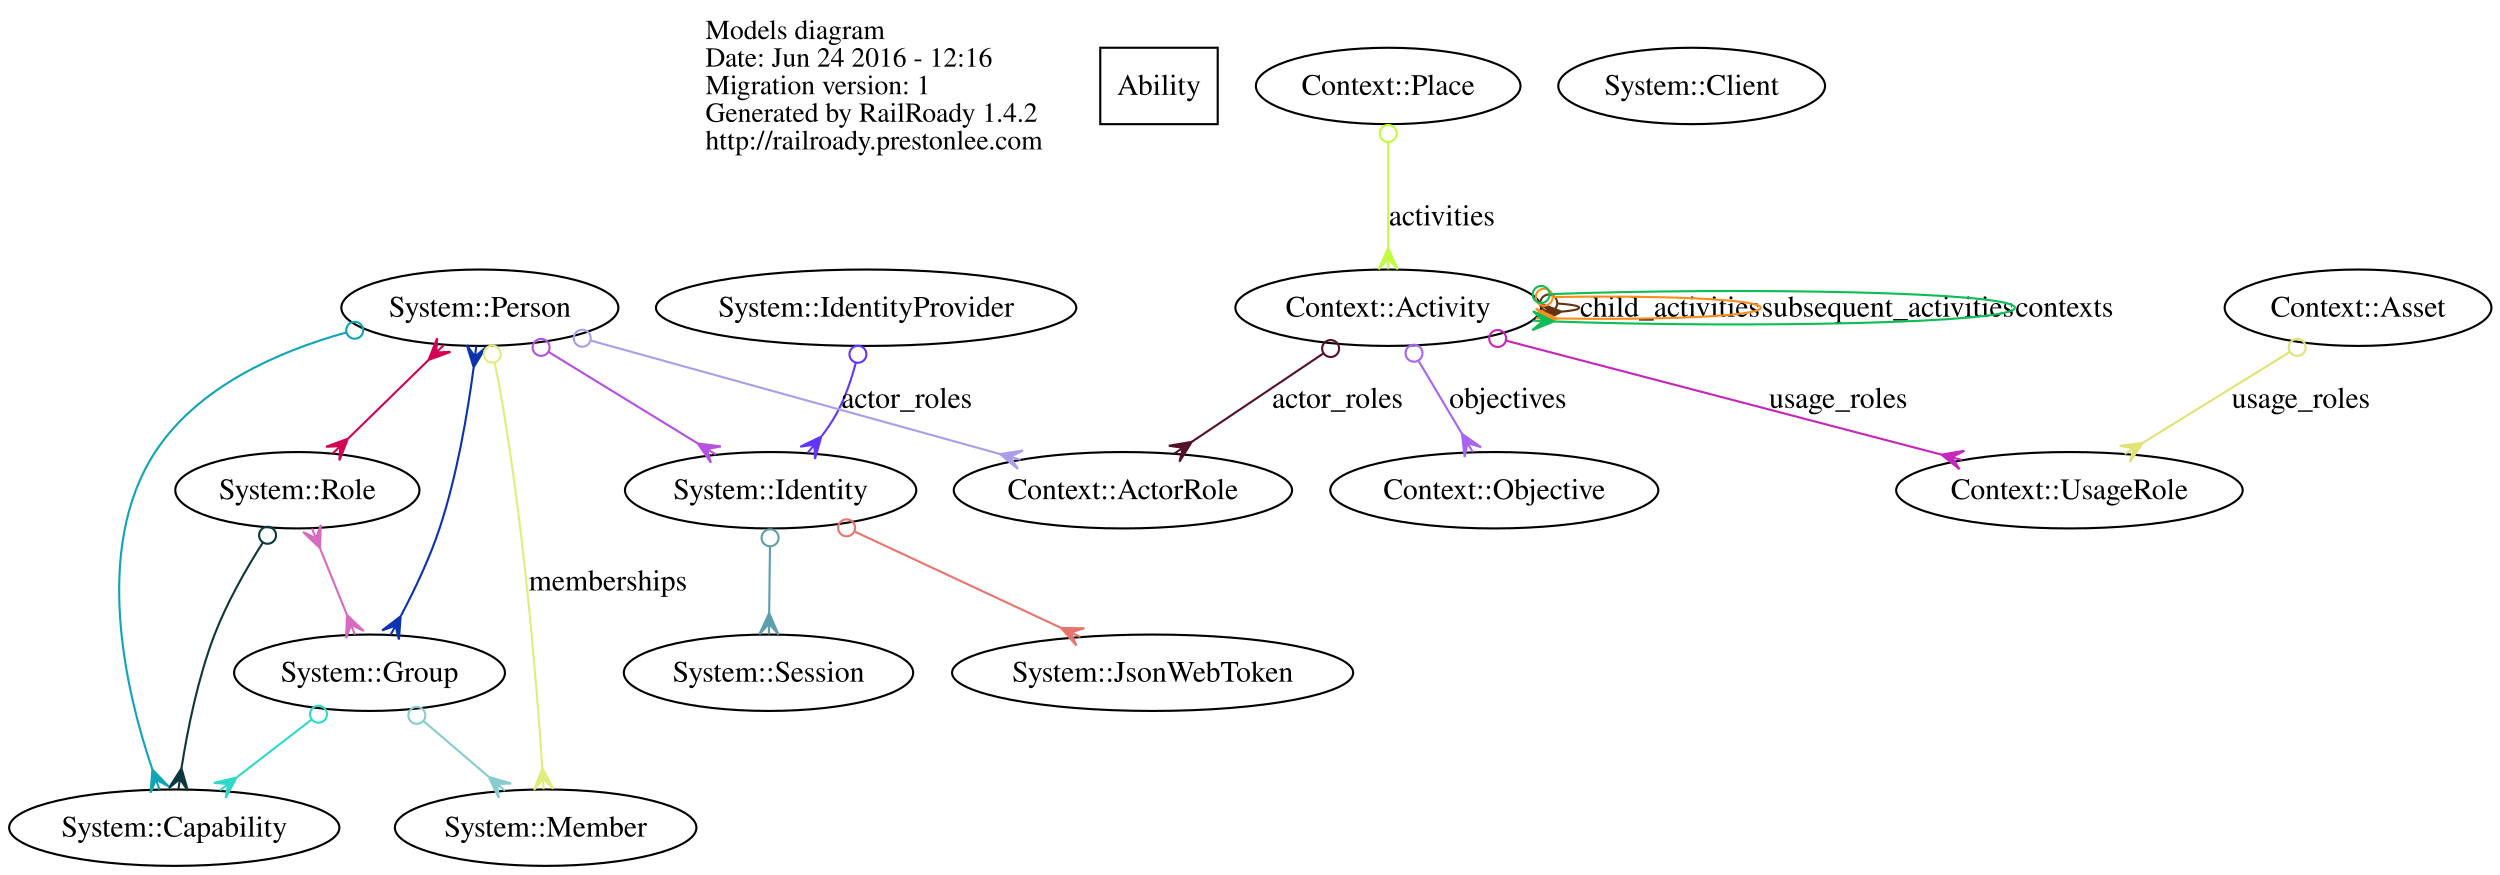
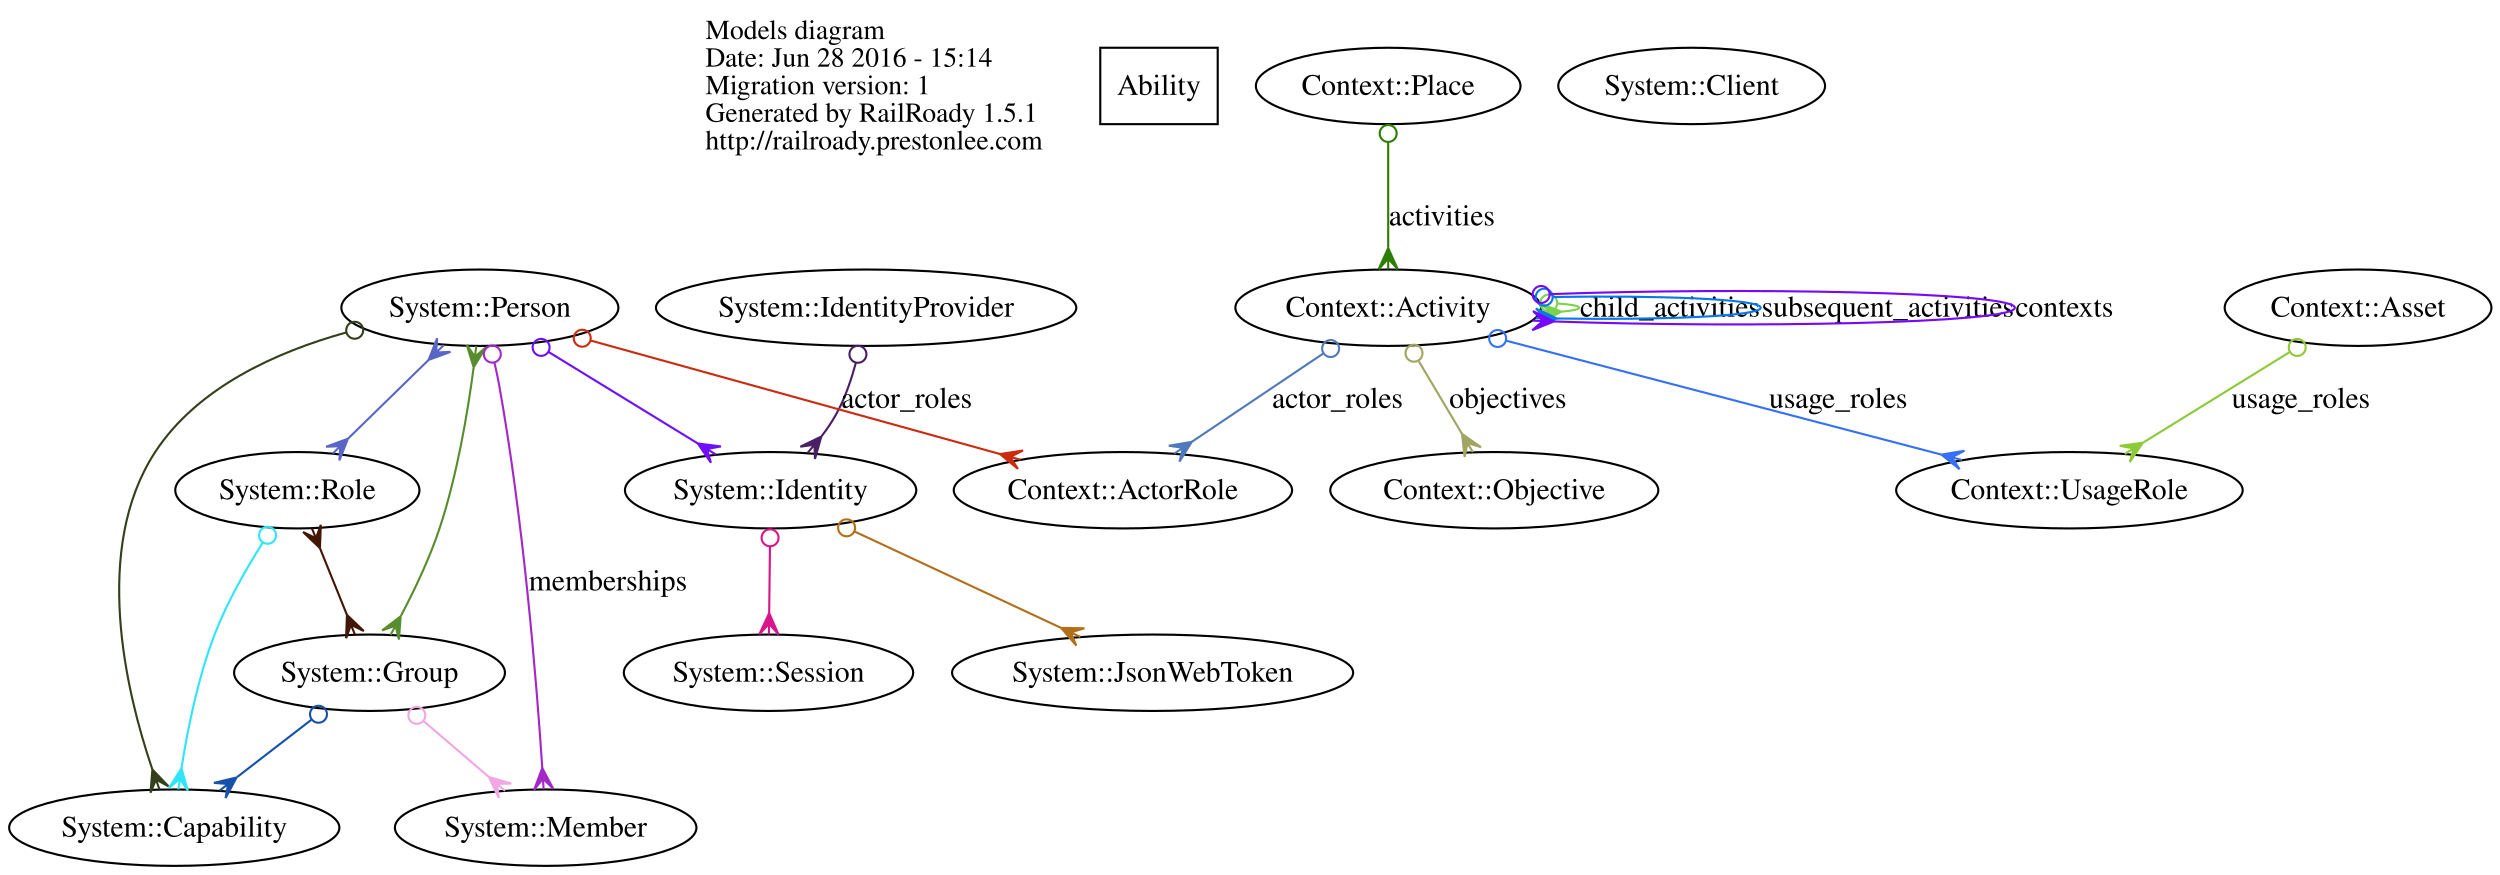
<svg xmlns="http://www.w3.org/2000/svg" width="1178pt" height="412pt" viewBox="0.00 0.00 1177.58 412.00">
  <g id="graph0" class="graph" transform="scale(1 1) rotate(0) translate(4 408)">
    <polygon fill="none" stroke="none" points="-4,4 -4,-408 1173.58,-408 1173.58,4 -4,4" />
    <g id="node1" class="node">
      <text text-anchor="start" x="328.185" y="-389.6" font-family="Times,serif" font-size="13.00">Models diagram</text>
-       <text text-anchor="start" x="328.185" y="-376.6" font-family="Times,serif" font-size="13.00">Date: Jun 24 2016 - 12:16</text>
+       <text text-anchor="start" x="328.185" y="-376.6" font-family="Times,serif" font-size="13.00">Date: Jun 28 2016 - 15:14</text>
      <text text-anchor="start" x="328.185" y="-363.6" font-family="Times,serif" font-size="13.00">Migration version: 1</text>
-       <text text-anchor="start" x="328.185" y="-350.6" font-family="Times,serif" font-size="13.00">Generated by RailRoady 1.4.2</text>
+       <text text-anchor="start" x="328.185" y="-350.6" font-family="Times,serif" font-size="13.00">Generated by RailRoady 1.5.1</text>
      <text text-anchor="start" x="328.185" y="-337.6" font-family="Times,serif" font-size="13.00">http://railroady.prestonlee.com</text>
    </g>
    <g id="node2" class="node">
      <polygon fill="none" stroke="black" points="569.575,-385.5 514.235,-385.5 514.235,-349.5 569.575,-349.5 569.575,-385.5" />
      <text text-anchor="middle" x="541.905" y="-363.3" font-family="Times,serif" font-size="14.00">Ability</text>
    </g>
    <g id="node3" class="node">
      <ellipse fill="none" stroke="black" cx="649.905" cy="-263" rx="72.013" ry="18" />
      <text text-anchor="middle" x="649.905" y="-258.8" font-family="Times,serif" font-size="14.00">Context::Activity</text>
    </g>
    <g id="edge4" class="edge">
-       <path fill="none" stroke="#643410" d="M729.87,-264.983C736.081,-264.545 739.912,-263.884 739.912,-263 739.912,-262.212 736.868,-261.601 731.809,-261.168" />
-       <ellipse fill="none" stroke="#643410" cx="725.569" cy="-265.196" rx="4" ry="4" />
-       <polygon fill="#643410" stroke="#643410" points="731.559,-261.154 721.821,-256.113 726.567,-260.88 721.574,-260.606 721.574,-260.606 721.574,-260.606 726.567,-260.88 721.328,-265.1 731.559,-261.154 731.559,-261.154" />
+       <path fill="none" stroke="#7cd34b" d="M729.87,-264.983C736.081,-264.545 739.912,-263.884 739.912,-263 739.912,-262.212 736.868,-261.601 731.809,-261.168" />
+       <ellipse fill="none" stroke="#7cd34b" cx="725.569" cy="-265.196" rx="4" ry="4" />
+       <polygon fill="#7cd34b" stroke="#7cd34b" points="731.559,-261.154 721.821,-256.113 726.567,-260.88 721.574,-260.606 721.574,-260.606 721.574,-260.606 726.567,-260.88 721.328,-265.1 731.559,-261.154 731.559,-261.154" />
      <text text-anchor="middle" x="782.678" y="-258.8" font-family="Times,serif" font-size="14.00">child_activities</text>
    </g>
    <g id="edge5" class="edge">
-       <path fill="none" stroke="#fd8d1d" d="M727.678,-268.047C775.51,-268.87 825.443,-267.187 825.443,-263 825.443,-258.864 776.741,-257.172 729.458,-257.923" />
-       <ellipse fill="none" stroke="#fd8d1d" cx="723.407" cy="-267.961" rx="4" ry="4" />
-       <polygon fill="#fd8d1d" stroke="#fd8d1d" points="729.406,-257.924 719.319,-253.621 724.407,-258.022 719.408,-258.12 719.408,-258.12 719.408,-258.12 724.407,-258.022 719.496,-262.62 729.406,-257.924 729.406,-257.924" />
+       <path fill="none" stroke="#0877ec" d="M727.678,-268.047C775.51,-268.87 825.443,-267.187 825.443,-263 825.443,-258.864 776.741,-257.172 729.458,-257.923" />
+       <ellipse fill="none" stroke="#0877ec" cx="723.407" cy="-267.961" rx="4" ry="4" />
+       <polygon fill="#0877ec" stroke="#0877ec" points="729.406,-257.924 719.319,-253.621 724.407,-258.022 719.408,-258.12 719.408,-258.12 719.408,-258.12 724.407,-258.022 719.496,-262.62 729.406,-257.924 729.406,-257.924" />
      <text text-anchor="middle" x="885.319" y="-258.8" font-family="Times,serif" font-size="14.00">subsequent_activities</text>
    </g>
    <g id="edge6" class="edge">
-       <path fill="none" stroke="#0dbd55" d="M726.2,-269.406C815.371,-272.653 945.195,-270.517 945.195,-263 945.195,-255.536 817.195,-253.378 728.091,-256.526" />
-       <ellipse fill="none" stroke="#0dbd55" cx="721.969" cy="-269.242" rx="4" ry="4" />
-       <polygon fill="#0dbd55" stroke="#0dbd55" points="727.965,-256.531 717.8,-252.417 722.969,-256.722 717.972,-256.914 717.972,-256.914 717.972,-256.914 722.969,-256.722 718.145,-261.41 727.965,-256.531 727.965,-256.531" />
+       <path fill="none" stroke="#7609fc" d="M726.2,-269.406C815.371,-272.653 945.195,-270.517 945.195,-263 945.195,-255.536 817.195,-253.378 728.091,-256.526" />
+       <ellipse fill="none" stroke="#7609fc" cx="721.969" cy="-269.242" rx="4" ry="4" />
+       <polygon fill="#7609fc" stroke="#7609fc" points="727.965,-256.531 717.8,-252.417 722.969,-256.722 717.972,-256.914 717.972,-256.914 717.972,-256.914 722.969,-256.722 718.145,-261.41 727.965,-256.531 727.965,-256.531" />
      <text text-anchor="middle" x="968.523" y="-258.8" font-family="Times,serif" font-size="14.00">contexts</text>
    </g>
    <g id="node4" class="node">
      <ellipse fill="none" stroke="black" cx="524.905" cy="-177" rx="79.723" ry="18" />
      <text text-anchor="middle" x="524.905" y="-172.8" font-family="Times,serif" font-size="14.00">Context::ActorRole</text>
    </g>
    <g id="edge1" class="edge">
-       <path fill="none" stroke="#551127" d="M619.34,-241.46C600.578,-228.852 576.566,-212.716 557.45,-199.87" />
-       <ellipse fill="none" stroke="#551127" cx="622.78" cy="-243.771" rx="4" ry="4" />
-       <polygon fill="#551127" stroke="#551127" points="557.348,-199.802 551.558,-190.489 553.198,-197.013 549.048,-194.224 549.048,-194.224 549.048,-194.224 553.198,-197.013 546.538,-197.959 557.348,-199.802 557.348,-199.802" />
+       <path fill="none" stroke="#4f79ba" d="M619.34,-241.46C600.578,-228.852 576.566,-212.716 557.45,-199.87" />
+       <ellipse fill="none" stroke="#4f79ba" cx="622.78" cy="-243.771" rx="4" ry="4" />
+       <polygon fill="#4f79ba" stroke="#4f79ba" points="557.348,-199.802 551.558,-190.489 553.198,-197.013 549.048,-194.224 549.048,-194.224 549.048,-194.224 553.198,-197.013 546.538,-197.959 557.348,-199.802 557.348,-199.802" />
      <text text-anchor="middle" x="626.002" y="-215.8" font-family="Times,serif" font-size="14.00">actor_roles</text>
    </g>
    <g id="node6" class="node">
      <ellipse fill="none" stroke="black" cx="699.905" cy="-177" rx="77.3" ry="18" />
      <text text-anchor="middle" x="699.905" y="-172.8" font-family="Times,serif" font-size="14.00">Context::Objective</text>
    </g>
    <g id="edge3" class="edge">
-       <path fill="none" stroke="#a765f1" d="M664.336,-237.756C670.708,-227.052 678.202,-214.462 684.664,-203.606" />
-       <ellipse fill="none" stroke="#a765f1" cx="662.069" cy="-241.564" rx="4" ry="4" />
-       <polygon fill="#a765f1" stroke="#a765f1" points="684.687,-203.566 693.669,-197.275 687.245,-199.27 689.802,-194.973 689.802,-194.973 689.802,-194.973 687.245,-199.27 685.935,-192.672 684.687,-203.566 684.687,-203.566" />
+       <path fill="none" stroke="#a2a55f" d="M664.336,-237.756C670.708,-227.052 678.202,-214.462 684.664,-203.606" />
+       <ellipse fill="none" stroke="#a2a55f" cx="662.069" cy="-241.564" rx="4" ry="4" />
+       <polygon fill="#a2a55f" stroke="#a2a55f" points="684.687,-203.566 693.669,-197.275 687.245,-199.27 689.802,-194.973 689.802,-194.973 689.802,-194.973 687.245,-199.27 685.935,-192.672 684.687,-203.566 684.687,-203.566" />
      <text text-anchor="middle" x="706.285" y="-215.8" font-family="Times,serif" font-size="14.00">objectives</text>
    </g>
    <g id="node8" class="node">
      <ellipse fill="none" stroke="black" cx="970.905" cy="-177" rx="81.653" ry="18" />
      <text text-anchor="middle" x="970.905" y="-172.8" font-family="Times,serif" font-size="14.00">Context::UsageRole</text>
    </g>
    <g id="edge2" class="edge">
-       <path fill="none" stroke="#c527b9" d="M705.542,-247.441C762.717,-232.479 851.467,-209.255 910.37,-193.841" />
-       <ellipse fill="none" stroke="#c527b9" cx="701.485" cy="-248.502" rx="4" ry="4" />
-       <polygon fill="#c527b9" stroke="#c527b9" points="910.607,-193.779 921.42,-195.601 915.444,-192.513 920.281,-191.247 920.281,-191.247 920.281,-191.247 915.444,-192.513 919.142,-186.894 910.607,-193.779 910.607,-193.779" />
+       <path fill="none" stroke="#3570f5" d="M705.542,-247.441C762.717,-232.479 851.467,-209.255 910.37,-193.841" />
+       <ellipse fill="none" stroke="#3570f5" cx="701.485" cy="-248.502" rx="4" ry="4" />
+       <polygon fill="#3570f5" stroke="#3570f5" points="910.607,-193.779 921.42,-195.601 915.444,-192.513 920.281,-191.247 920.281,-191.247 920.281,-191.247 915.444,-192.513 919.142,-186.894 910.607,-193.779 910.607,-193.779" />
      <text text-anchor="middle" x="861.95" y="-215.8" font-family="Times,serif" font-size="14.00">usage_roles</text>
    </g>
    <g id="node5" class="node">
      <ellipse fill="none" stroke="black" cx="1106.91" cy="-263" rx="62.851" ry="18" />
      <text text-anchor="middle" x="1106.91" y="-258.8" font-family="Times,serif" font-size="14.00">Context::Asset</text>
    </g>
    <g id="edge7" class="edge">
-       <path fill="none" stroke="#e1e277" d="M1074.56,-242.023C1053.81,-229.204 1026.87,-212.569 1005.66,-199.468" />
-       <ellipse fill="none" stroke="#e1e277" cx="1078.24" cy="-244.295" rx="4" ry="4" />
-       <polygon fill="#e1e277" stroke="#e1e277" points="1005.47,-199.346 999.322,-190.263 1001.21,-196.719 996.958,-194.091 996.958,-194.091 996.958,-194.091 1001.21,-196.719 994.593,-197.92 1005.47,-199.346 1005.47,-199.346" />
+       <path fill="none" stroke="#8cca37" d="M1074.56,-242.023C1053.81,-229.204 1026.87,-212.569 1005.66,-199.468" />
+       <ellipse fill="none" stroke="#8cca37" cx="1078.24" cy="-244.295" rx="4" ry="4" />
+       <polygon fill="#8cca37" stroke="#8cca37" points="1005.47,-199.346 999.322,-190.263 1001.21,-196.719 996.958,-194.091 996.958,-194.091 996.958,-194.091 1001.21,-196.719 994.593,-197.92 1005.47,-199.346 1005.47,-199.346" />
      <text text-anchor="middle" x="1079.95" y="-215.8" font-family="Times,serif" font-size="14.00">usage_roles</text>
    </g>
    <g id="node7" class="node">
      <ellipse fill="none" stroke="black" cx="649.905" cy="-367.5" rx="62.349" ry="18" />
      <text text-anchor="middle" x="649.905" y="-363.3" font-family="Times,serif" font-size="14.00">Context::Place</text>
    </g>
    <g id="edge8" class="edge">
-       <path fill="none" stroke="#c1fc43" d="M649.905,-341.017C649.905,-325.986 649.905,-306.959 649.905,-291.577" />
-       <ellipse fill="none" stroke="#c1fc43" cx="649.905" cy="-345.112" rx="4" ry="4" />
-       <polygon fill="#c1fc43" stroke="#c1fc43" points="649.905,-291.131 654.405,-281.131 649.905,-286.131 649.905,-281.131 649.905,-281.131 649.905,-281.131 649.905,-286.131 645.405,-281.131 649.905,-291.131 649.905,-291.131" />
+       <path fill="none" stroke="#2d7e02" d="M649.905,-341.017C649.905,-325.986 649.905,-306.959 649.905,-291.577" />
+       <ellipse fill="none" stroke="#2d7e02" cx="649.905" cy="-345.112" rx="4" ry="4" />
+       <polygon fill="#2d7e02" stroke="#2d7e02" points="649.905,-291.131 654.405,-281.131 649.905,-286.131 649.905,-281.131 649.905,-281.131 649.905,-281.131 649.905,-286.131 645.405,-281.131 649.905,-291.131 649.905,-291.131" />
      <text text-anchor="middle" x="675.174" y="-301.8" font-family="Times,serif" font-size="14.00">activities</text>
    </g>
    <g id="node9" class="node">
      <ellipse fill="none" stroke="black" cx="77.905" cy="-18" rx="77.811" ry="18" />
      <text text-anchor="middle" x="77.905" y="-13.8" font-family="Times,serif" font-size="14.00">System::Capability</text>
    </g>
    <g id="node10" class="node">
      <ellipse fill="none" stroke="black" cx="792.905" cy="-367.5" rx="62.86" ry="18" />
      <text text-anchor="middle" x="792.905" y="-363.3" font-family="Times,serif" font-size="14.00">System::Client</text>
    </g>
    <g id="node11" class="node">
      <ellipse fill="none" stroke="black" cx="169.905" cy="-91" rx="63.82" ry="18" />
      <text text-anchor="middle" x="169.905" y="-86.8" font-family="Times,serif" font-size="14.00">System::Group</text>
    </g>
    <g id="edge11" class="edge">
-       <path fill="none" stroke="#2fd9ca" d="M142.496,-68.847C131.495,-60.357 118.789,-50.551 107.572,-41.895" />
-       <ellipse fill="none" stroke="#2fd9ca" cx="145.862" cy="-71.445" rx="4" ry="4" />
-       <polygon fill="#2fd9ca" stroke="#2fd9ca" points="107.254,-41.65 102.087,-31.977 103.296,-38.595 99.337,-35.54 99.337,-35.54 99.337,-35.54 103.296,-38.595 96.588,-39.102 107.254,-41.65 107.254,-41.65" />
+       <path fill="none" stroke="#1751aa" d="M142.496,-68.847C131.495,-60.357 118.789,-50.551 107.572,-41.895" />
+       <ellipse fill="none" stroke="#1751aa" cx="145.862" cy="-71.445" rx="4" ry="4" />
+       <polygon fill="#1751aa" stroke="#1751aa" points="107.254,-41.65 102.087,-31.977 103.296,-38.595 99.337,-35.54 99.337,-35.54 99.337,-35.54 103.296,-38.595 96.588,-39.102 107.254,-41.65 107.254,-41.65" />
    </g>
    <g id="node15" class="node">
      <ellipse fill="none" stroke="black" cx="252.905" cy="-18" rx="71.044" ry="18" />
      <text text-anchor="middle" x="252.905" y="-13.8" font-family="Times,serif" font-size="14.00">System::Member</text>
    </g>
    <g id="edge9" class="edge">
-       <path fill="none" stroke="#87cccf" d="M195.389,-68.201C205.049,-59.937 216.077,-50.504 225.875,-42.122" />
-       <ellipse fill="none" stroke="#87cccf" cx="192.195" cy="-70.933" rx="4" ry="4" />
-       <polygon fill="#87cccf" stroke="#87cccf" points="226.16,-41.878 236.684,-38.798 229.96,-38.628 233.759,-35.378 233.759,-35.378 233.759,-35.378 229.96,-38.628 230.834,-31.958 226.16,-41.878 226.16,-41.878" />
+       <path fill="none" stroke="#f0a7e4" d="M195.389,-68.201C205.049,-59.937 216.077,-50.504 225.875,-42.122" />
+       <ellipse fill="none" stroke="#f0a7e4" cx="192.195" cy="-70.933" rx="4" ry="4" />
+       <polygon fill="#f0a7e4" stroke="#f0a7e4" points="226.16,-41.878 236.684,-38.798 229.96,-38.628 233.759,-35.378 233.759,-35.378 233.759,-35.378 229.96,-38.628 230.834,-31.958 226.16,-41.878 226.16,-41.878" />
    </g>
    <g id="node16" class="node">
      <ellipse fill="none" stroke="black" cx="221.905" cy="-263" rx="65.274" ry="18" />
      <text text-anchor="middle" x="221.905" y="-258.8" font-family="Times,serif" font-size="14.00">System::Person</text>
    </g>
    <g id="edge10" class="edge">
-       <path fill="none" stroke="#0c33af" d="M184.739,-117.891C191.151,-130.04 198.238,-144.918 202.905,-159 211.187,-183.987 216.178,-213.652 218.952,-234.713" />
-       <polygon fill="#0c33af" stroke="#0c33af" points="184.574,-117.587 183.756,-106.652 182.188,-113.193 179.801,-108.8 179.801,-108.8 179.801,-108.8 182.188,-113.193 175.847,-110.948 184.574,-117.587 184.574,-117.587" />
-       <polygon fill="#0c33af" stroke="#0c33af" points="218.981,-234.948 215.74,-245.424 219.593,-239.91 220.206,-244.872 220.206,-244.872 220.206,-244.872 219.593,-239.91 224.672,-244.321 218.981,-234.948 218.981,-234.948" />
+       <path fill="none" stroke="#578d2e" d="M184.739,-117.891C191.151,-130.04 198.238,-144.918 202.905,-159 211.187,-183.987 216.178,-213.652 218.952,-234.713" />
+       <polygon fill="#578d2e" stroke="#578d2e" points="184.574,-117.587 183.756,-106.652 182.188,-113.193 179.801,-108.8 179.801,-108.8 179.801,-108.8 182.188,-113.193 175.847,-110.948 184.574,-117.587 184.574,-117.587" />
+       <polygon fill="#578d2e" stroke="#578d2e" points="218.981,-234.948 215.74,-245.424 219.593,-239.91 220.206,-244.872 220.206,-244.872 220.206,-244.872 219.593,-239.91 224.672,-244.321 218.981,-234.948 218.981,-234.948" />
    </g>
    <g id="node12" class="node">
      <ellipse fill="none" stroke="black" cx="358.905" cy="-177" rx="68.639" ry="18" />
      <text text-anchor="middle" x="358.905" y="-172.8" font-family="Times,serif" font-size="14.00">System::Identity</text>
    </g>
    <g id="node14" class="node">
      <ellipse fill="none" stroke="black" cx="538.905" cy="-91" rx="94.51" ry="18" />
      <text text-anchor="middle" x="538.905" y="-86.8" font-family="Times,serif" font-size="14.00">System::JsonWebToken</text>
    </g>
    <g id="edge13" class="edge">
-       <path fill="none" stroke="#e7746d" d="M398.49,-157.527C427.219,-144.12 466.067,-125.991 495.618,-112.201" />
-       <ellipse fill="none" stroke="#e7746d" cx="394.71" cy="-159.291" rx="4" ry="4" />
-       <polygon fill="#e7746d" stroke="#e7746d" points="495.8,-112.116 506.765,-111.965 500.331,-110.001 504.862,-107.887 504.862,-107.887 504.862,-107.887 500.331,-110.001 502.959,-103.809 495.8,-112.116 495.8,-112.116" />
+       <path fill="none" stroke="#b26f19" d="M398.49,-157.527C427.219,-144.12 466.067,-125.991 495.618,-112.201" />
+       <ellipse fill="none" stroke="#b26f19" cx="394.71" cy="-159.291" rx="4" ry="4" />
+       <polygon fill="#b26f19" stroke="#b26f19" points="495.8,-112.116 506.765,-111.965 500.331,-110.001 504.862,-107.887 504.862,-107.887 504.862,-107.887 500.331,-110.001 502.959,-103.809 495.8,-112.116 495.8,-112.116" />
    </g>
    <g id="node18" class="node">
      <ellipse fill="none" stroke="black" cx="357.905" cy="-91" rx="68.181" ry="18" />
      <text text-anchor="middle" x="357.905" y="-86.8" font-family="Times,serif" font-size="14.00">System::Session</text>
    </g>
    <g id="edge12" class="edge">
-       <path fill="none" stroke="#5d9fad" d="M358.599,-150.257C358.482,-140.441 358.348,-129.226 358.23,-119.273" />
-       <ellipse fill="none" stroke="#5d9fad" cx="358.65" cy="-154.595" rx="4" ry="4" />
-       <polygon fill="#5d9fad" stroke="#5d9fad" points="358.228,-119.094 362.608,-109.042 358.168,-114.095 358.109,-109.095 358.109,-109.095 358.109,-109.095 358.168,-114.095 353.609,-109.149 358.228,-119.094 358.228,-119.094" />
+       <path fill="none" stroke="#da1589" d="M358.599,-150.257C358.482,-140.441 358.348,-129.226 358.23,-119.273" />
+       <ellipse fill="none" stroke="#da1589" cx="358.65" cy="-154.595" rx="4" ry="4" />
+       <polygon fill="#da1589" stroke="#da1589" points="358.228,-119.094 362.608,-109.042 358.168,-114.095 358.109,-109.095 358.109,-109.095 358.109,-109.095 358.168,-114.095 353.609,-109.149 358.228,-119.094 358.228,-119.094" />
    </g>
    <g id="node13" class="node">
      <ellipse fill="none" stroke="black" cx="403.905" cy="-263" rx="99.05" ry="18" />
      <text text-anchor="middle" x="403.905" y="-258.8" font-family="Times,serif" font-size="14.00">System::IdentityProvider</text>
    </g>
    <g id="edge14" class="edge">
-       <path fill="none" stroke="#6336fb" d="M399.053,-236.98C396.916,-229.017 393.947,-220.37 389.905,-213 387.942,-209.419 385.553,-205.894 382.981,-202.541" />
-       <ellipse fill="none" stroke="#6336fb" cx="400.045" cy="-241.06" rx="4" ry="4" />
-       <polygon fill="#6336fb" stroke="#6336fb" points="382.773,-202.292 379.801,-191.737 379.562,-198.459 376.351,-194.626 376.351,-194.626 376.351,-194.626 379.562,-198.459 372.902,-197.516 382.773,-202.292 382.773,-202.292" />
+       <path fill="none" stroke="#491f65" d="M399.053,-236.98C396.916,-229.017 393.947,-220.37 389.905,-213 387.942,-209.419 385.553,-205.894 382.981,-202.541" />
+       <ellipse fill="none" stroke="#491f65" cx="400.045" cy="-241.06" rx="4" ry="4" />
+       <polygon fill="#491f65" stroke="#491f65" points="382.773,-202.292 379.801,-191.737 379.562,-198.459 376.351,-194.626 376.351,-194.626 376.351,-194.626 379.562,-198.459 372.902,-197.516 382.773,-202.292 382.773,-202.292" />
    </g>
    <g id="edge19" class="edge">
-       <path fill="none" stroke="#ac9deb" d="M274.09,-247.533C327.775,-232.65 411.204,-209.521 466.92,-194.075" />
-       <ellipse fill="none" stroke="#ac9deb" cx="270.143" cy="-248.627" rx="4" ry="4" />
-       <polygon fill="#ac9deb" stroke="#ac9deb" points="467.007,-194.051 477.846,-195.716 471.826,-192.715 476.644,-191.379 476.644,-191.379 476.644,-191.379 471.826,-192.715 475.442,-187.043 467.007,-194.051 467.007,-194.051" />
+       <path fill="none" stroke="#c92c0f" d="M274.09,-247.533C327.775,-232.65 411.204,-209.521 466.92,-194.075" />
+       <ellipse fill="none" stroke="#c92c0f" cx="270.143" cy="-248.627" rx="4" ry="4" />
+       <polygon fill="#c92c0f" stroke="#c92c0f" points="467.007,-194.051 477.846,-195.716 471.826,-192.715 476.644,-191.379 476.644,-191.379 476.644,-191.379 471.826,-192.715 475.442,-187.043 467.007,-194.051 467.007,-194.051" />
      <text text-anchor="middle" x="423.002" y="-215.8" font-family="Times,serif" font-size="14.00">actor_roles</text>
    </g>
    <g id="edge16" class="edge">
-       <path fill="none" stroke="#11a4b6" d="M159.006,-251.353C126.219,-242.265 88.884,-225.559 68.905,-195 39.141,-149.472 55.058,-82.296 67.563,-45.498" />
-       <ellipse fill="none" stroke="#11a4b6" cx="162.924" cy="-252.38" rx="4" ry="4" />
-       <polygon fill="#11a4b6" stroke="#11a4b6" points="67.602,-45.388 75.198,-37.479 69.28,-40.678 70.959,-35.968 70.959,-35.968 70.959,-35.968 69.28,-40.678 66.72,-34.458 67.602,-45.388 67.602,-45.388" />
+       <path fill="none" stroke="#343f1c" d="M159.006,-251.353C126.219,-242.265 88.884,-225.559 68.905,-195 39.141,-149.472 55.058,-82.296 67.563,-45.498" />
+       <ellipse fill="none" stroke="#343f1c" cx="162.924" cy="-252.38" rx="4" ry="4" />
+       <polygon fill="#343f1c" stroke="#343f1c" points="67.602,-45.388 75.198,-37.479 69.28,-40.678 70.959,-35.968 70.959,-35.968 70.959,-35.968 69.28,-40.678 66.72,-34.458 67.602,-45.388 67.602,-45.388" />
    </g>
    <g id="edge18" class="edge">
-       <path fill="none" stroke="#b550e3" d="M254.224,-242.184C275.396,-229.203 303.035,-212.256 324.596,-199.036" />
-       <ellipse fill="none" stroke="#b550e3" cx="250.763" cy="-244.306" rx="4" ry="4" />
-       <polygon fill="#b550e3" stroke="#b550e3" points="324.604,-199.032 335.481,-197.641 328.867,-196.418 333.129,-193.804 333.129,-193.804 333.129,-193.804 328.867,-196.418 330.777,-189.968 324.604,-199.032 324.604,-199.032" />
+       <path fill="none" stroke="#6f0ffa" d="M254.224,-242.184C275.396,-229.203 303.035,-212.256 324.596,-199.036" />
+       <ellipse fill="none" stroke="#6f0ffa" cx="250.763" cy="-244.306" rx="4" ry="4" />
+       <polygon fill="#6f0ffa" stroke="#6f0ffa" points="324.604,-199.032 335.481,-197.641 328.867,-196.418 333.129,-193.804 333.129,-193.804 333.129,-193.804 328.867,-196.418 330.777,-189.968 324.604,-199.032 324.604,-199.032" />
    </g>
    <g id="edge15" class="edge">
-       <path fill="none" stroke="#e2ec7c" d="M228.749,-237.243C229.555,-233.819 230.304,-230.334 230.905,-227 242.513,-162.677 248.674,-85.978 251.309,-46.106" />
-       <ellipse fill="none" stroke="#e2ec7c" cx="227.775" cy="-241.14" rx="4" ry="4" />
-       <polygon fill="#e2ec7c" stroke="#e2ec7c" points="251.31,-46.085 256.437,-36.392 251.628,-41.095 251.946,-36.105 251.946,-36.105 251.946,-36.105 251.628,-41.095 247.455,-35.819 251.31,-46.085 251.31,-46.085" />
+       <path fill="none" stroke="#a428c8" d="M228.749,-237.243C229.555,-233.819 230.304,-230.334 230.905,-227 242.513,-162.677 248.674,-85.978 251.309,-46.106" />
+       <ellipse fill="none" stroke="#a428c8" cx="227.775" cy="-241.14" rx="4" ry="4" />
+       <polygon fill="#a428c8" stroke="#a428c8" points="251.31,-46.085 256.437,-36.392 251.628,-41.095 251.946,-36.105 251.946,-36.105 251.946,-36.105 251.628,-41.095 247.455,-35.819 251.31,-46.085 251.31,-46.085" />
      <text text-anchor="middle" x="282.233" y="-129.8" font-family="Times,serif" font-size="14.00">memberships</text>
    </g>
    <g id="node17" class="node">
      <ellipse fill="none" stroke="black" cx="135.905" cy="-177" rx="57.532" ry="18" />
      <text text-anchor="middle" x="135.905" y="-172.8" font-family="Times,serif" font-size="14.00">System::Role</text>
    </g>
    <g id="edge17" class="edge">
-       <path fill="none" stroke="#d20154" d="M197.745,-238.402C185.924,-226.855 171.735,-212.996 159.931,-201.467" />
-       <polygon fill="#d20154" stroke="#d20154" points="197.761,-238.417 201.77,-248.624 201.338,-241.911 204.914,-245.404 204.914,-245.404 204.914,-245.404 201.338,-241.911 208.059,-242.185 197.761,-238.417 197.761,-238.417" />
-       <polygon fill="#d20154" stroke="#d20154" points="159.722,-201.263 155.713,-191.056 156.145,-197.769 152.568,-194.275 152.568,-194.275 152.568,-194.275 156.145,-197.769 149.424,-197.495 159.722,-201.263 159.722,-201.263" />
+       <path fill="none" stroke="#5a66c5" d="M197.745,-238.402C185.924,-226.855 171.735,-212.996 159.931,-201.467" />
+       <polygon fill="#5a66c5" stroke="#5a66c5" points="197.761,-238.417 201.77,-248.624 201.338,-241.911 204.914,-245.404 204.914,-245.404 204.914,-245.404 201.338,-241.911 208.059,-242.185 197.761,-238.417 197.761,-238.417" />
+       <polygon fill="#5a66c5" stroke="#5a66c5" points="159.722,-201.263 155.713,-191.056 156.145,-197.769 152.568,-194.275 152.568,-194.275 152.568,-194.275 156.145,-197.769 149.424,-197.495 159.722,-201.263 159.722,-201.263" />
    </g>
    <g id="edge20" class="edge">
-       <path fill="none" stroke="#0c383d" d="M119.567,-152.241C111.698,-139.833 102.728,-124.119 96.905,-109 89.037,-88.57 84.147,-64.21 81.302,-45.99" />
-       <ellipse fill="none" stroke="#0c383d" cx="121.864" cy="-155.779" rx="4" ry="4" />
-       <polygon fill="#0c383d" stroke="#0c383d" points="81.296,-45.943 84.31,-35.399 80.576,-40.995 79.856,-36.047 79.856,-36.047 79.856,-36.047 80.576,-40.995 75.403,-36.694 81.296,-45.943 81.296,-45.943" />
+       <path fill="none" stroke="#2fe5fa" d="M119.567,-152.241C111.698,-139.833 102.728,-124.119 96.905,-109 89.037,-88.57 84.147,-64.21 81.302,-45.99" />
+       <ellipse fill="none" stroke="#2fe5fa" cx="121.864" cy="-155.779" rx="4" ry="4" />
+       <polygon fill="#2fe5fa" stroke="#2fe5fa" points="81.296,-45.943 84.31,-35.399 80.576,-40.995 79.856,-36.047 79.856,-36.047 79.856,-36.047 80.576,-40.995 75.403,-36.694 81.296,-45.943 81.296,-45.943" />
    </g>
    <g id="edge21" class="edge">
-       <path fill="none" stroke="#d76bc1" d="M146.654,-149.445C150.674,-139.513 155.235,-128.243 159.247,-118.332" />
-       <polygon fill="#d76bc1" stroke="#d76bc1" points="146.538,-149.732 138.614,-157.313 144.662,-154.367 142.786,-159.001 142.786,-159.001 142.786,-159.001 144.662,-154.367 146.957,-160.69 146.538,-149.732 146.538,-149.732" />
-       <polygon fill="#d76bc1" stroke="#d76bc1" points="159.283,-118.243 167.206,-110.662 161.159,-113.608 163.035,-108.973 163.035,-108.973 163.035,-108.973 161.159,-113.608 158.864,-107.285 159.283,-118.243 159.283,-118.243" />
+       <path fill="none" stroke="#441605" d="M146.654,-149.445C150.674,-139.513 155.235,-128.243 159.247,-118.332" />
+       <polygon fill="#441605" stroke="#441605" points="146.538,-149.732 138.614,-157.313 144.662,-154.367 142.786,-159.001 142.786,-159.001 142.786,-159.001 144.662,-154.367 146.957,-160.69 146.538,-149.732 146.538,-149.732" />
+       <polygon fill="#441605" stroke="#441605" points="159.283,-118.243 167.206,-110.662 161.159,-113.608 163.035,-108.973 163.035,-108.973 163.035,-108.973 161.159,-113.608 158.864,-107.285 159.283,-118.243 159.283,-118.243" />
    </g>
  </g>
</svg>
